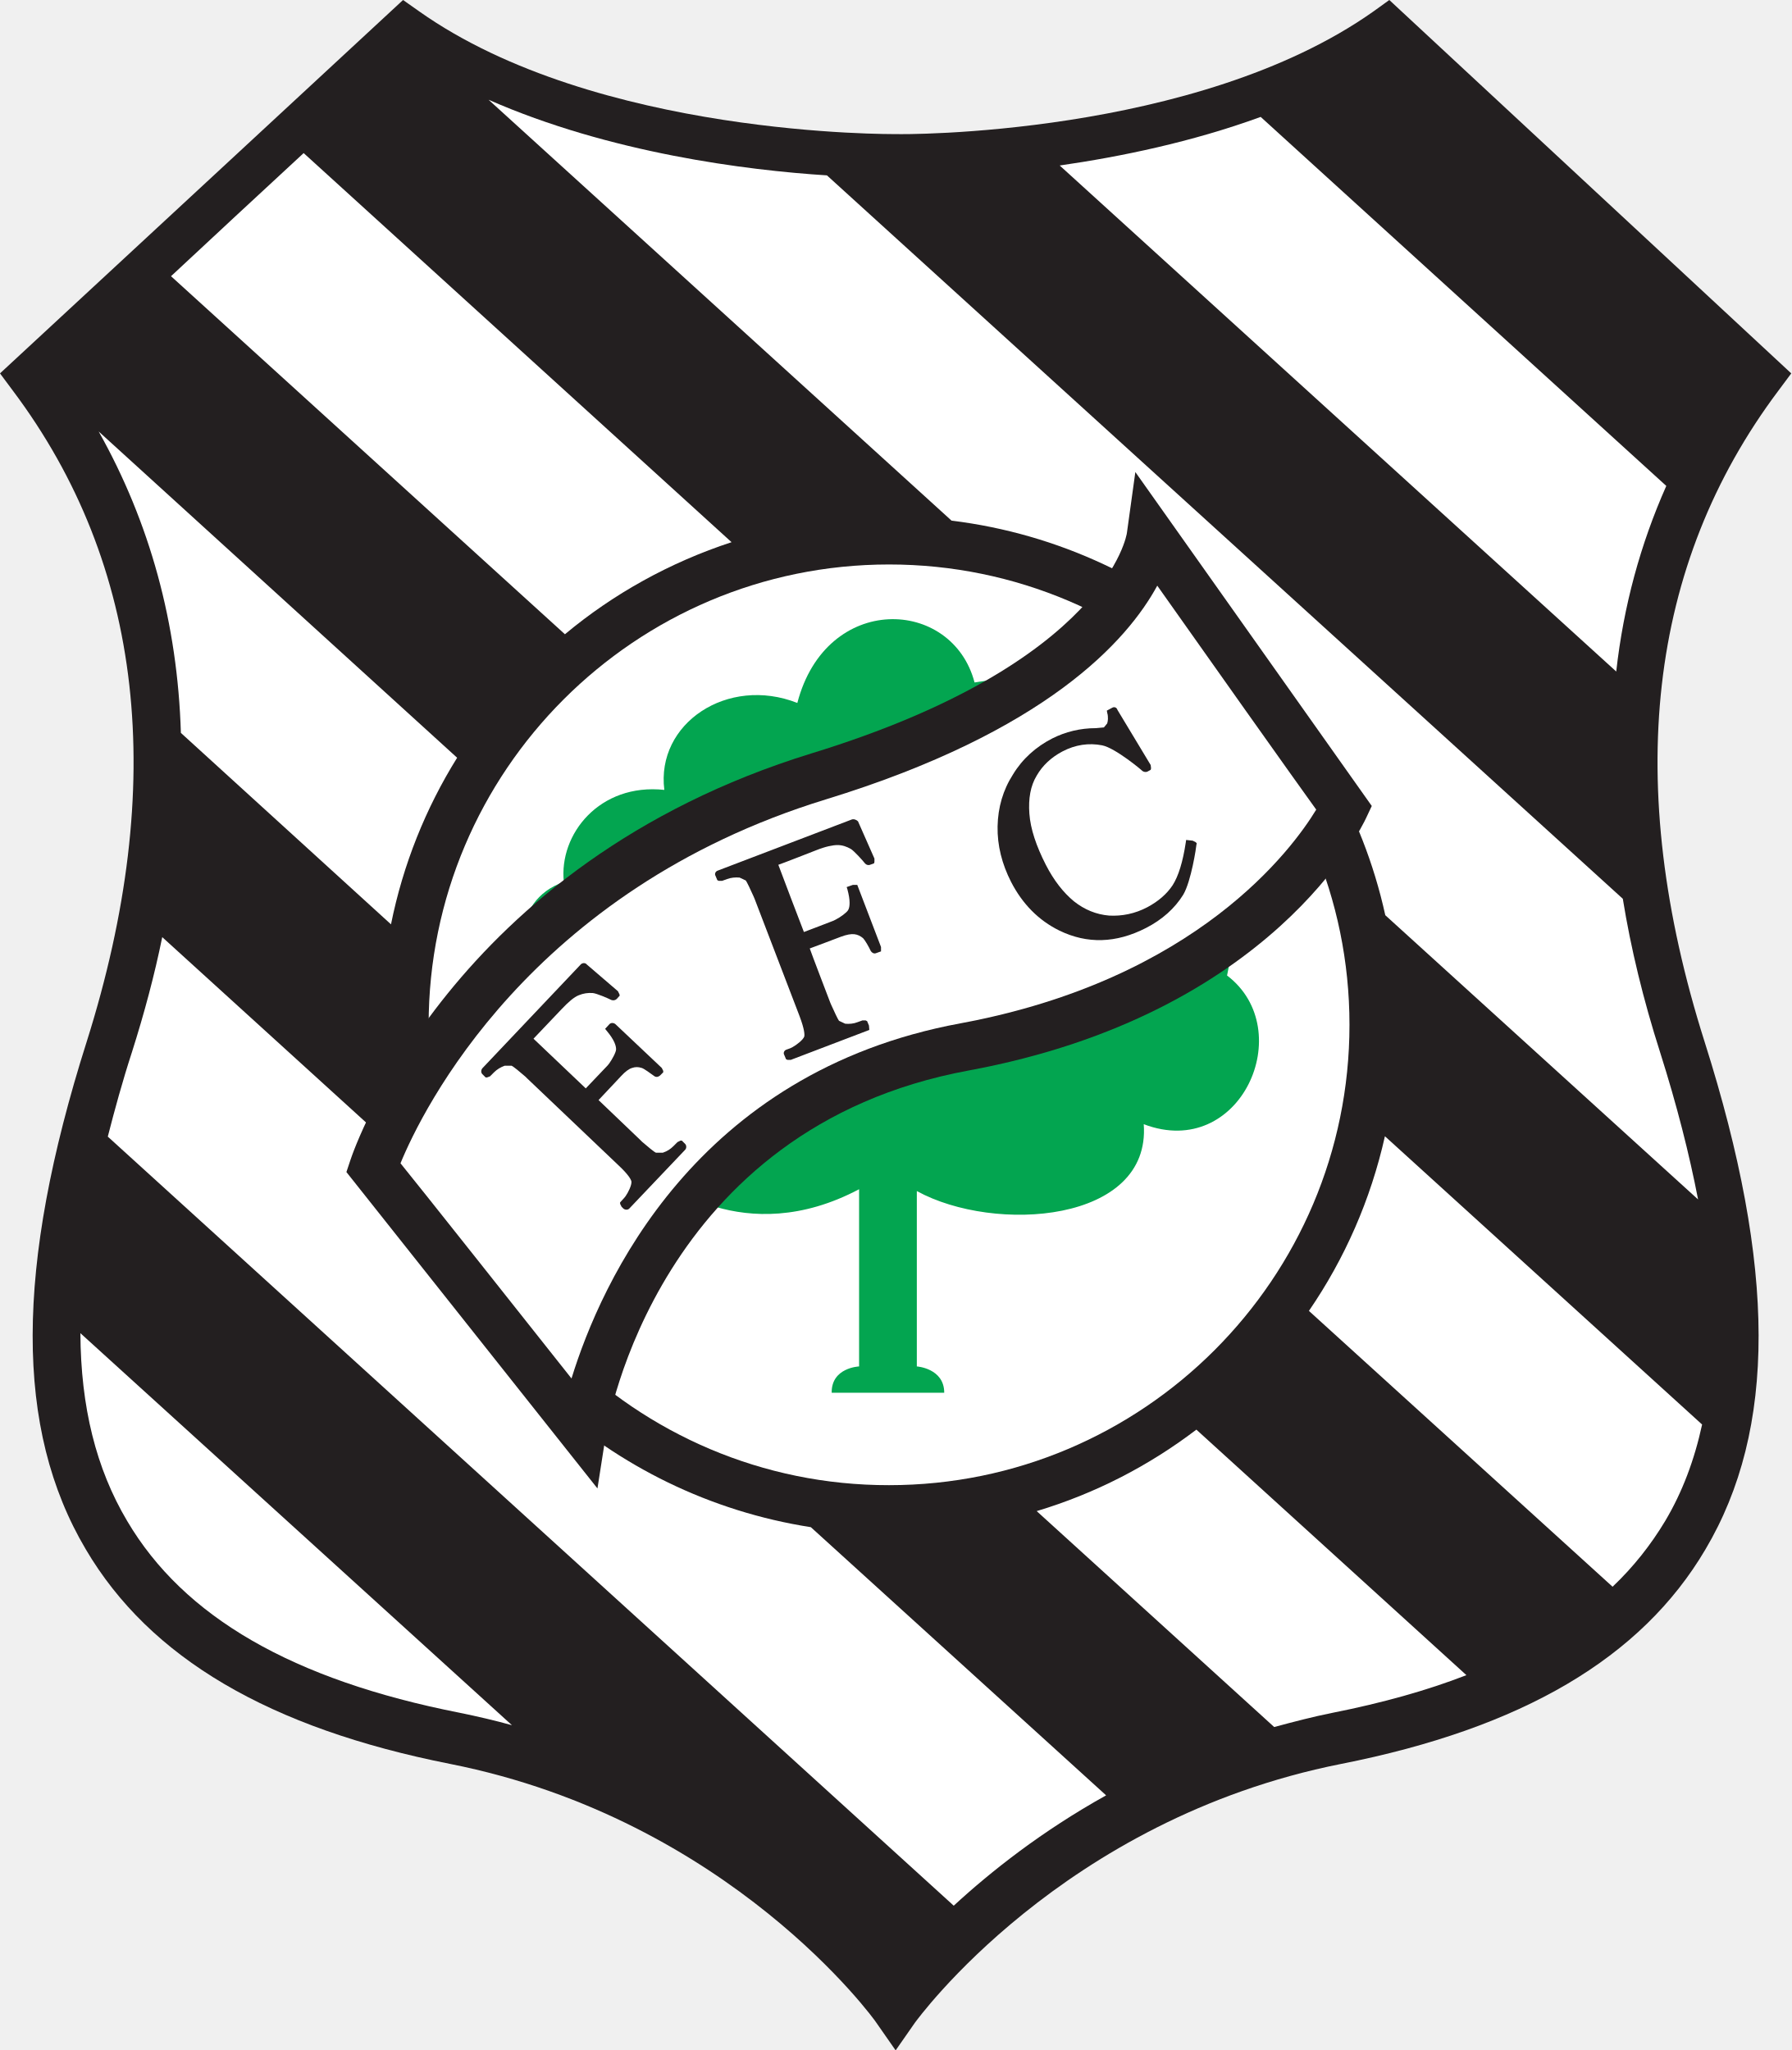
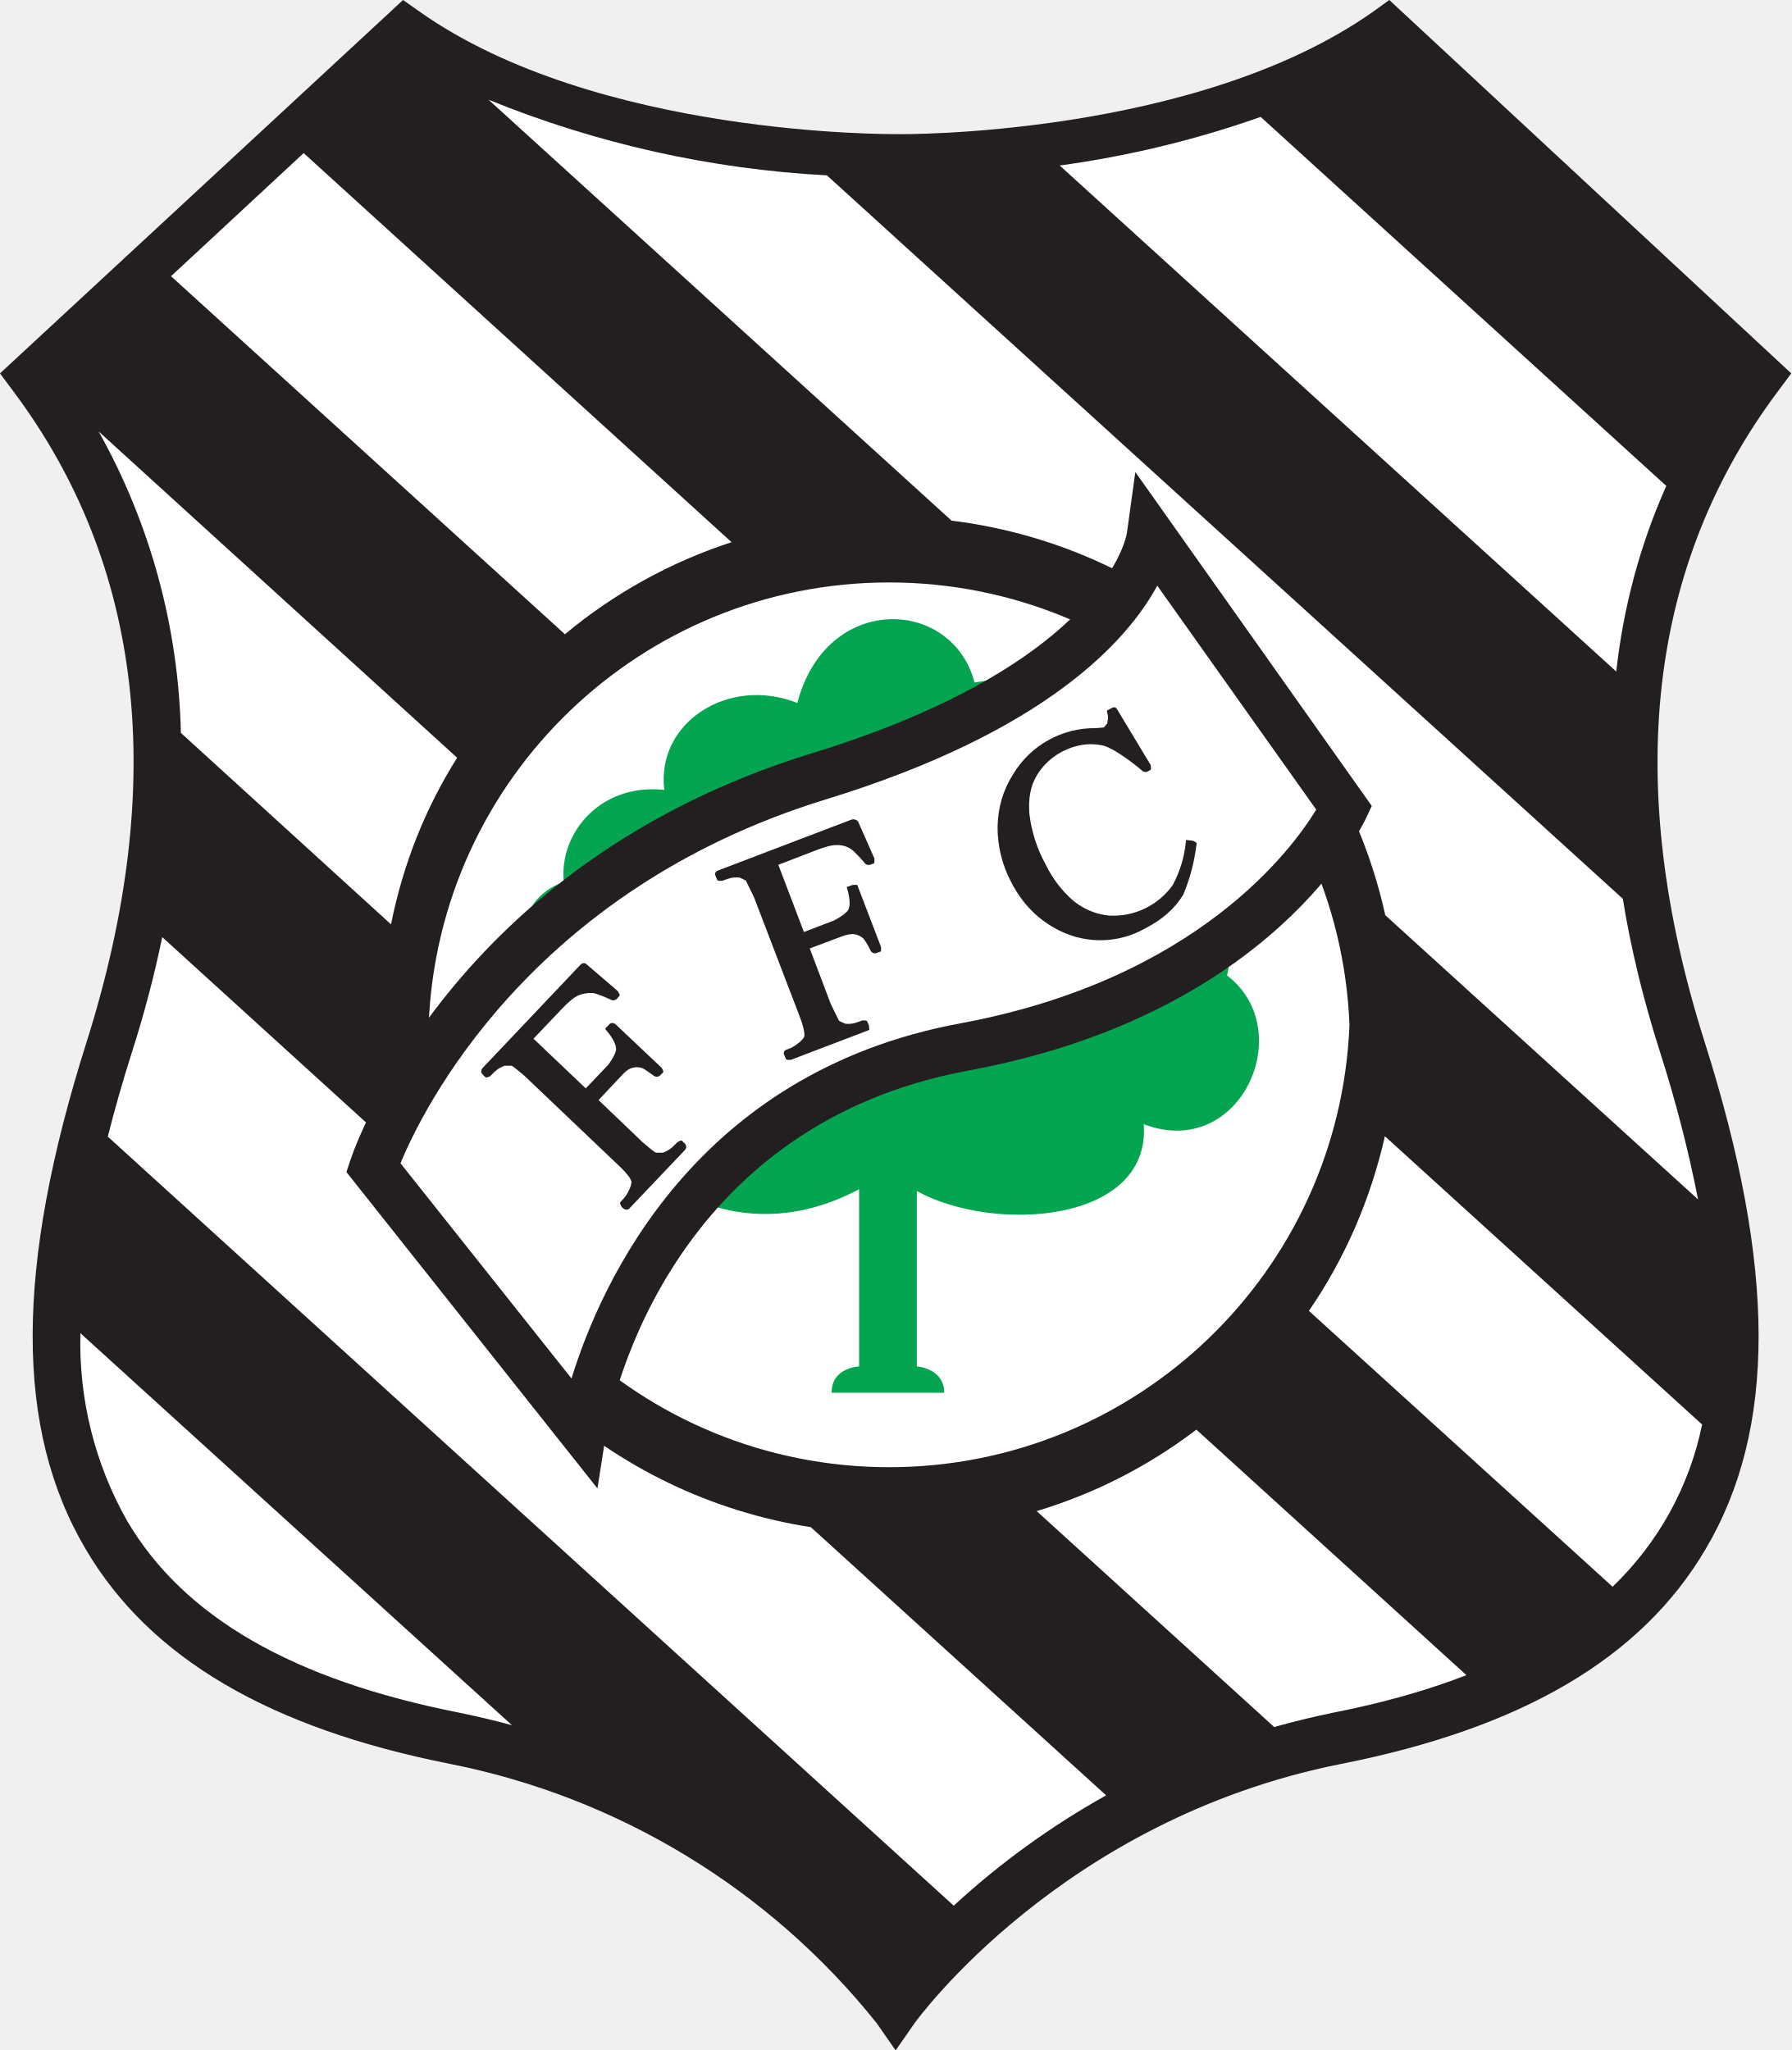
<svg xmlns="http://www.w3.org/2000/svg" viewBox="0 0 490.4 561.1">
-   <path fill="#231F20" d="M375.9 3.1c-48.6 34.4-129.7 33.7-130.5 33.6-1 0-82.1.8-130.7-33.6L110.3 0 0 102.2l3.5 4.7C39.3 154.6 46 214.6 23.7 285.2 4.1 347 4 391.2 23.5 424.1c17.5 29.7 50.2 48.9 99.7 58.7 76.6 15.2 116.3 70.2 116.6 70.8l5.3 7.6 5.3-7.6c.4-.5 40.1-55.6 116.6-70.8 49.6-9.8 82.2-29 99.7-58.7 19.5-32.9 19.4-77.1-.2-138.9-22.4-70.6-15.6-130.6 20.2-178.3l3.5-4.7L380.2 0l-4.3 3.1z" />
-   <path fill="#FFF" d="M83.1 41.9C71.6 52.5 58.4 64.8 46.8 75.6l107.8 98c13.3-11.1 28.8-19.7 45.6-25.2L83.1 41.9zM379 311c-3.9 17.4-11 33.5-20.8 47.8l83.1 75.5c5.7-5.4 10.5-11.5 14.4-18 4.7-7.9 8-16.7 10.1-26.4L379 311zm77-178L345 32c-18.9 6.9-38.4 10.9-55 13.3l152.3 138.5c2-17.9 6.6-34.8 13.7-50.8M27 118.1c14 24.9 21.6 52.5 22.5 82.5L107 253c3.3-16.4 9.5-31.8 18.1-45.6L27 118.1zm321.7 354.6c5.2-1.4 10.5-2.8 16-3.9 13.6-2.7 25.8-6.1 36.6-10.3l-73.9-67.2c-13 9.9-27.7 17.5-43.7 22.3l65 59.1zm30.4-222.2l85.6 77.8c-2.4-12.4-5.8-25.8-10.4-40.3-4.6-14.4-8-28.4-10.2-42L226.3 48c-22-1.4-59.4-6.1-92.6-20.7l126.7 115.2c58.7 7.2 106.2 51.1 118.7 108m-270.5 64.4l-64.2-58.4c-2.1 10.3-4.9 20.8-8.3 31.5-2.6 8-4.7 15.7-6.6 23.1L261 521.6c10.2-9.4 24.1-20.4 41.7-30.2L221.9 418c-55.2-8.6-99.7-49.7-113.3-103.1M34.8 416.3c15.5 26.3 45.3 43.5 91 52.5 4.9 1 9.6 2.1 14.3 3.4L22 364.9c.1 20.2 4.3 37.1 12.8 51.4" />
-   <path fill="#FFF" d="M117.3 280.5c0-69.5 56.5-126 126-126s126 56.5 126 126-56.5 126-126 126c-69.4.1-126-56.5-126-126" />
-   <path fill="#03A550" d="M335.8 267c5.1-22.4-15.5-23.5-18.7-35.9-3.7-14.5-6.1-51.8-50.4-44.3-6.1-23.3-40.6-24.7-48.5 5.6-19.1-7.5-38.7 5.6-36.4 23.8-17.7-1.9-28.9 12.1-27.5 25.2-14.9 5.1-13.5 23.8-6.5 30.3 6.3 5.9 32.7 50.9 32.7 50.9s22.9 19.7 54.6 2.9V374s-7.6.3-7.5 7.2h30.8c0-6.7-7.5-7.2-7.5-7.2v-48c21.3 11.7 64.1 8.7 62.1-18.3 26.5 10.1 42.4-25.8 22.8-40.7" />
-   <path fill="#231F20" d="M308.4 145.8c0 .4-5.5 35.6-86.3 60.4-98.5 30.3-125.1 108-126.2 111.3l-1.1 3.3 68.7 86.6 2.3-14.7c.5-3.4 14.2-84 99.3-99.7 83.3-15.4 107.7-66.9 108.7-69l1.6-3.4-64.7-91.4-2.3 16.6z" />
-   <path fill="#FFF" d="M226 218.8c60.3-18.5 82.5-43.4 90.7-58.5 10 14.2 39.7 56.1 43.5 61.3-6.5 10.7-32.6 46.5-97.4 58.5-72.5 13.4-98.3 70.9-106.4 97.2-11.4-14.4-43.1-54.4-46.8-58.9 5.9-14.4 35.3-74.7 116.4-99.6" />
-   <path fill="#231F20" d="M159 263.9l-27 28.5c-.4.5-.4 1.2 0 1.6l.9.9h.4l.8-.3 1.1-1.1c.8-.8 1.8-1.4 2.9-1.8h1.9c.5.2 2.3 1.7 3.8 3l.5.5 24.9 23.7c2.9 2.7 3.5 4 3.6 4.5.1 1-.9 3-1.6 4l-.4.5-1.1 1.2v.4l.4.8.5.5c.5.4 1.2.4 1.6 0l15.3-16.1c.4-.4.4-1.2 0-1.6l-.9-.9h-.4l-.8.4-1.1 1.1c-.8.8-1.7 1.4-2.9 1.8h-1.9c-.5-.2-2.3-1.7-3.8-3l-.5-.5s-10.9-10.4-11.4-10.9c.5-.5 6.2-6.6 6.2-6.6 1.1-1.2 2.2-2 3-2.2.8-.3 1.7-.3 2.6 0 .7.2 2.4 1.5 3.4 2.2.5.4 1.1.3 1.6-.1l.9-.9v-.4l-.4-.8-12.7-12c-.5-.4-1.2-.4-1.6 0l-1.2 1.3.4.5c2.2 2.6 2.6 4.2 2.6 5.1 0 .8-1.1 2.8-1.9 3.9l-.4.5s-5.5 5.8-6 6.3c-.5-.5-13.8-13.1-14.3-13.6.5-.5 7.7-8.1 7.7-8.1 1.9-2 3.4-3.3 4.7-3.8 1.2-.5 2.5-.7 3.8-.6 1.1.1 4.1 1.4 5.1 1.9.5.2 1.1.1 1.5-.3l.8-.9-.1-.4-.4-.8-8.5-7.3c-.4-.5-1.1-.5-1.6-.1m74.1-39.6l-36.7 14c-.6.2-.9.9-.6 1.4l.5 1.2.4.2h.9l1.4-.5c1.1-.4 2.2-.5 3.4-.4l1.7.8c.3.4 1.3 2.5 2.1 4.3l.3.7 12.3 32.1c1.4 3.7 1.4 5.1 1.3 5.6-.3.9-2.1 2.3-3.2 2.9l-.6.3-1.1.4c-.6.2-.9.9-.6 1.4l.5 1.2.4.2h.9l21.5-8.2-.1-1.2-.5-1.2-.4-.2h-.9l-1.4.5c-1 .4-2.2.5-3.3.4l-1.7-.8c-.3-.4-1.3-2.5-2.1-4.3l-.3-.7s-5.4-14.1-5.6-14.8c.6-.2 8.5-3.2 8.5-3.2 1.6-.6 2.8-.8 3.7-.7.9.1 1.7.5 2.4 1.1.5.5 1.6 2.4 2.1 3.5.3.5.9.8 1.4.6l1.4-.5v-1.2l-6.5-17h-1.2l-1.7.6.2.6c.4 1.5.6 2.7.6 3.7 0 .8-.1 1.5-.4 2-.4.7-2.2 2-3.4 2.6l-.6.3s-7.5 2.9-8.1 3.1c-.3-.7-6.8-17.8-7-18.4.7-.2 10.4-4 10.4-4 2.5-1 4.5-1.4 5.8-1.4 1.3 0 2.5.4 3.7 1.1.9.6 3.1 3 3.8 3.9.3.4.9.6 1.4.4l1.1-.4.1-.4v-.9l-4.5-10.2c-.4-.4-1.1-.7-1.7-.5m71.3-30.6l-1.5.8.1.6c.2.6.2 1.2.2 1.7 0 .4-.1.8-.2 1.2l-.9 1.1-2.2.2c-4.3 0-8.3 1-11.9 2.8-4.5 2.3-8.2 5.6-10.8 9.9-2.7 4.2-4.1 9-4.2 14.2-.1 5.2 1.2 10.3 3.7 15.2 3.1 6 7.5 10.5 13.2 13.3 7.6 3.7 15.5 3.5 23.7-.7 4.5-2.3 7.9-5.4 10.2-9.1 2.2-3.7 3.6-13.2 3.6-13.6l.1-.5-.3-.3-.8-.4-1.8-.2-.1.7c-.8 5.3-2 9.2-3.6 11.7-1.6 2.4-3.9 4.4-6.9 6-3.4 1.8-7 2.5-10.5 2.3-3.5-.3-6.7-1.6-9.6-3.9-2.9-2.4-5.5-5.7-7.7-10-2.6-5.1-4.2-9.8-4.5-14-.3-4.1.3-7.6 2-10.4 1.6-2.8 4-5 7-6.6 3.6-1.9 7.3-2.4 10.9-1.7 3.6.7 11 6.9 11 7 .4.3 1 .4 1.4.2l.9-.5.1-.4-.1-.9-9.1-15.1c-.2-.7-.9-.9-1.4-.6" />
+   <path fill="#231f20" d="M375.9 3.1c-48.6 34.4-129.7 33.7-130.5 33.6-1 0-82.1.8-130.7-33.6L110.3 0 0 102.2l3.5 4.7C39.3 154.6 46 214.6 23.7 285.2 4.1 347 4 391.2 23.5 424.1c17.5 29.7 50.2 48.9 99.7 58.7a199 199 0 0 1 116.6 70.8l5.3 7.6 5.3-7.6c.4-.5 40.1-55.6 116.6-70.8 49.6-9.8 82.2-29 99.7-58.7 19.5-32.9 19.4-77.1-.2-138.9-22.4-70.6-15.6-130.6 20.2-178.3l3.5-4.7L380.2 0z" />
+   <path fill="#fff" d="M83.1 41.9 46.8 75.6l107.8 98a138 138 0 0 1 45.6-25.2zM379 311q-6 26.2-20.8 47.8l83.1 75.5a85 85 0 0 0 24.5-44.4zm77-178L345 32a279 279 0 0 1-55 13.3l152.3 138.5q3-26.8 13.7-50.8M27 118.1a177 177 0 0 1 22.5 82.5L107 253q5-24.8 18.1-45.6zm321.7 354.6q7.8-2.2 16-3.9 20.4-4 36.6-10.3l-73.9-67.2a137 137 0 0 1-43.7 22.3zm30.4-222.2 85.6 77.8a359 359 0 0 0-10.4-40.3q-6.9-21.6-10.2-42L226.3 48a286 286 0 0 1-92.6-20.7l126.7 115.2a139 139 0 0 1 118.7 108m-270.5 64.4-64.2-58.4a306 306 0 0 1-8.3 31.5q-3.8 12-6.6 23.1L261 521.6a219 219 0 0 1 41.7-30.2L221.9 418a139 139 0 0 1-113.3-103.1M34.8 416.3c15.5 26.3 45.3 43.5 91 52.5q7.3 1.5 14.3 3.4L22 364.9a99 99 0 0 0 12.8 51.4" />
+   <path fill="#fff" d="M117.3 280.5a126.1 126.1 0 0 1 252 0 126.1 126.1 0 0 1-252 0" />
+   <path fill="#03a550" d="M335.8 267c5.1-22.4-15.5-23.5-18.7-35.9-3.7-14.5-6.1-51.8-50.4-44.3-6.1-23.3-40.6-24.7-48.5 5.6-19.1-7.5-38.7 5.6-36.4 23.8-17.7-1.9-28.9 12.1-27.5 25.2-14.9 5.1-13.5 23.8-6.5 30.3 6.3 5.9 32.7 50.9 32.7 50.9s22.9 19.7 54.6 2.9V374s-7.6.3-7.5 7.2h30.8c0-6.7-7.5-7.2-7.5-7.2v-48c21.3 11.7 64.1 8.7 62.1-18.3 26.5 10.1 42.4-25.8 22.8-40.7" />
+   <path fill="#231f20" d="M308.4 145.8c0 .4-5.5 35.6-86.3 60.4-98.5 30.3-125.1 108-126.2 111.3l-1.1 3.3 68.7 86.6 2.3-14.7c.5-3.4 14.2-84 99.3-99.7 83.3-15.4 107.7-66.9 108.7-69l1.6-3.4-64.7-91.4z" />
+   <path fill="#fff" d="M226 218.8c60.3-18.5 82.5-43.4 90.7-58.5l43.5 61.3c-6.5 10.7-32.6 46.5-97.4 58.5-72.5 13.4-98.3 70.9-106.4 97.2l-46.8-58.9c5.9-14.4 35.3-74.7 116.4-99.6" />
+   <path fill="#231f20" d="m159 263.9-27 28.5q-.6.9 0 1.6l.9.9h.4l.8-.3 1.1-1.1q1.2-1.2 2.9-1.8h1.9c.5.2 2.3 1.7 3.8 3l.5.5 24.9 23.7c2.9 2.7 3.5 4 3.6 4.5.1 1-.9 3-1.6 4l-.4.5-1.1 1.2v.4l.4.8.5.5q.9.6 1.6 0l15.3-16.1q.6-.8 0-1.6l-.9-.9h-.4l-.8.4-1.1 1.1q-1.2 1.2-2.9 1.8h-1.9c-.5-.2-2.3-1.7-3.8-3l-.5-.5-11.4-10.9 6.2-6.6q1.7-1.9 3-2.2 1.2-.4 2.6 0c.7.2 2.4 1.5 3.4 2.2q.8.5 1.6-.1l.9-.9v-.4l-.4-.8-12.7-12q-.9-.6-1.6 0l-1.2 1.3.4.5c2.2 2.6 2.6 4.2 2.6 5.1s-1.1 2.8-1.9 3.9l-.4.5-6 6.3-14.3-13.6 7.7-8.1q2.8-3 4.7-3.8 1.8-.7 3.8-.6c1.1.1 4.1 1.4 5.1 1.9q.8.3 1.5-.3l.8-.9-.1-.4-.4-.8-8.5-7.3q-.7-.7-1.6-.1m74.1-39.6-36.7 14q-1 .5-.6 1.4l.5 1.2.4.2h.9l1.4-.5q1.6-.6 3.4-.4l1.7.8 2.1 4.3.3.7 12.3 32.1c1.4 3.7 1.4 5.1 1.3 5.6-.3.9-2.1 2.3-3.2 2.9l-.6.3-1.1.4q-1 .5-.6 1.4l.5 1.2.4.2h.9l21.5-8.2-.1-1.2-.5-1.2-.4-.2h-.9l-1.4.5q-1.6.6-3.3.4l-1.7-.8-2.1-4.3-.3-.7-5.6-14.8 8.5-3.2q2.4-.9 3.7-.7t2.4 1.1c.5.5 1.6 2.4 2.1 3.5q.6.8 1.4.6l1.4-.5v-1.2l-6.5-17h-1.2l-1.7.6.2.6q.6 2.2.6 3.7a4 4 0 0 1-.4 2c-.4.7-2.2 2-3.4 2.6l-.6.3-8.1 3.1-7-18.4 10.4-4q3.8-1.5 5.8-1.4 2 0 3.7 1.1c.9.6 3.1 3 3.8 3.9q.5.6 1.4.4l1.1-.4.1-.4v-.9l-4.5-10.2q-.7-.7-1.7-.5m71.3-30.6-1.5.8.1.6q.3 1 .2 1.7l-.2 1.2-.9 1.1-2.2.2a26 26 0 0 0-22.7 12.7q-4 6.3-4.2 14.2a32 32 0 0 0 3.7 15.2q4.6 9 13.2 13.3a25 25 0 0 0 23.7-.7q6.8-3.5 10.2-9.1a50 50 0 0 0 3.6-13.6l.1-.5-.3-.3-.8-.4-1.8-.2-.1.7a31 31 0 0 1-3.6 11.7 20 20 0 0 1-17.4 8.3q-5.2-.5-9.6-3.9a31 31 0 0 1-7.7-10 38 38 0 0 1-4.5-14q-.5-6.2 2-10.4t7-6.6q5.5-2.8 10.9-1.7c3.6.7 11 6.9 11 7q.7.5 1.4.2l.9-.5.1-.4-.1-.9-9.1-15.1q-.5-1-1.4-.6" />
</svg>
